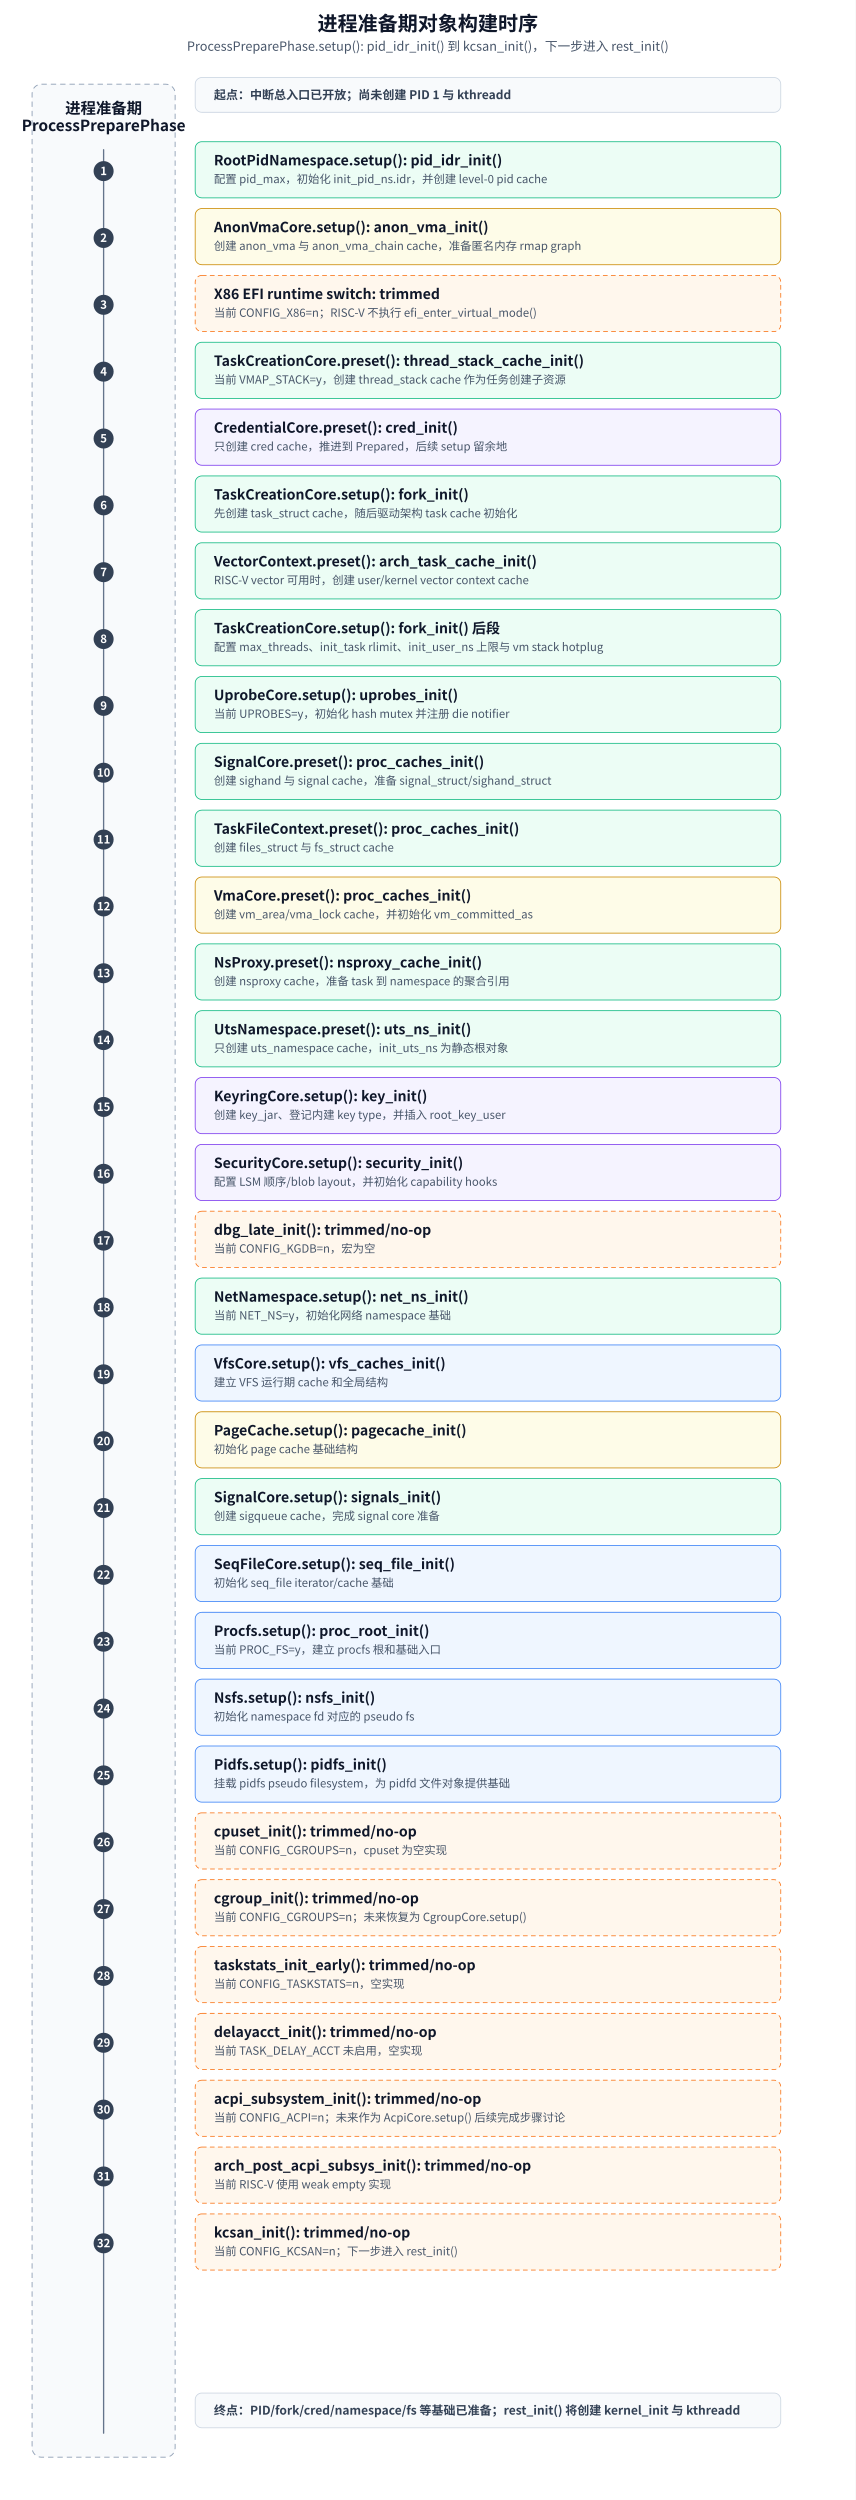
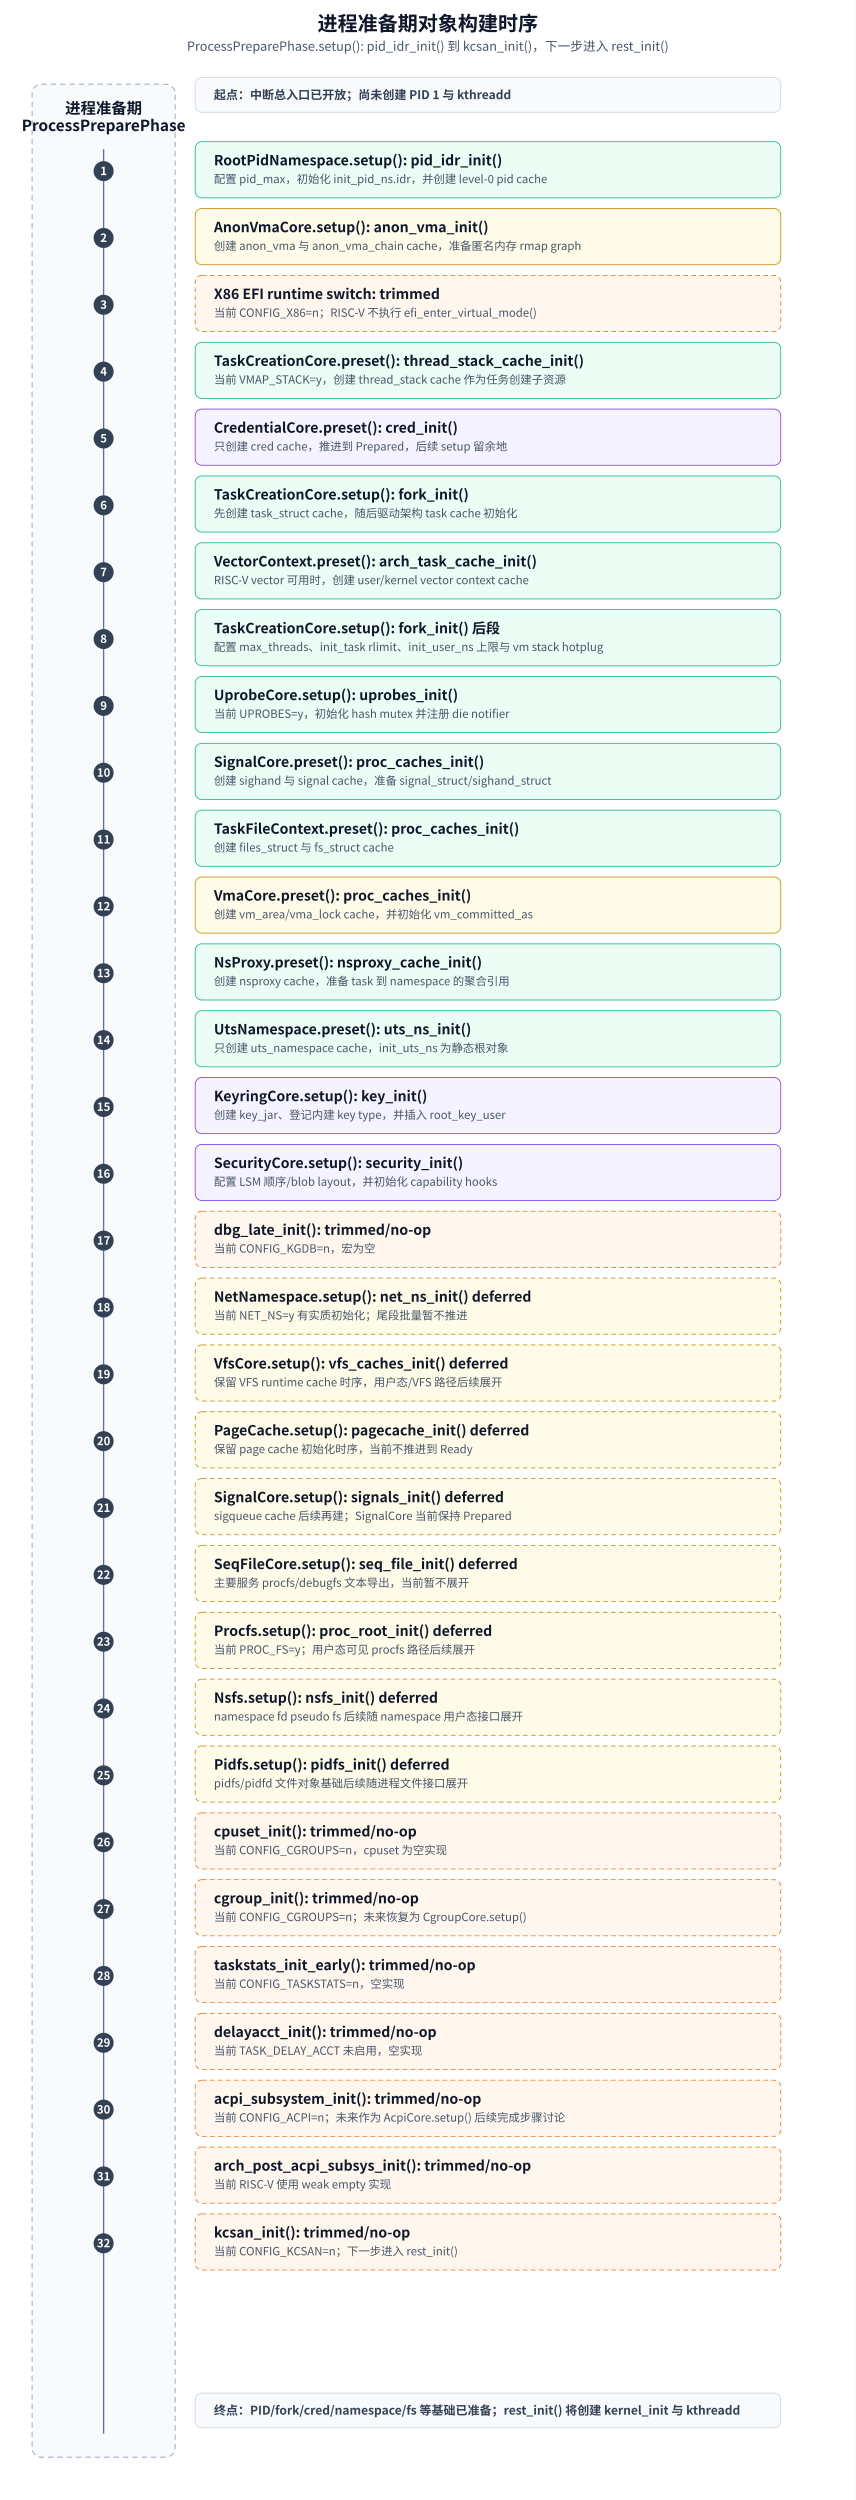
<svg xmlns="http://www.w3.org/2000/svg" width="1280" height="3740" viewBox="0 0 1280 3740" role="img" aria-labelledby="title desc">
  <defs>
    <style>
      text { font-family: "Microsoft YaHei", "Noto Sans CJK SC", "Source Han Sans SC", Arial, sans-serif; fill: #0f172a; }
      .title { font-size: 30px; font-weight: 600; }
      .subtitle { font-size: 19px; fill: #475569; }
      .lane { fill: #f8fafc; stroke: #94a3b8; stroke-width: 1.4; stroke-dasharray: 8 6; }
      .box { fill: #ffffff; stroke: #334155; stroke-width: 1.2; }
      .stage { fill: #f8fafc; stroke: #cbd5e1; stroke-width: 1.2; }
      .formal { fill: #ecfdf5; stroke: #10b981; }
      .proc { fill: #ecfdf5; stroke: #10b981; }
      .mm { fill: #fefce8; stroke: #ca8a04; }
      .fs { fill: #eff6ff; stroke: #3b82f6; }
      .sec { fill: #f5f3ff; stroke: #7c3aed; }
+       .deferred { fill: #fefce8; stroke: #ca8a04; stroke-dasharray: 7 5; }
      .trimmed { fill: #fff7ed; stroke: #f97316; stroke-dasharray: 7 5; }
      .obj { font-size: 23px; font-weight: 600; dominant-baseline: middle; }
      .line1 { font-size: 21px; font-weight: 600; dominant-baseline: middle; }
      .line2 { font-size: 17px; fill: #475569; dominant-baseline: middle; }
      .boundary { font-size: 18px; font-weight: 600; fill: #334155; dominant-baseline: middle; }
      .num { font-size: 17px; font-weight: 600; fill: #ffffff; text-anchor: middle; dominant-baseline: middle; }
      .timeline { stroke: #64748b; stroke-width: 2; stroke-linecap: round; }
      .dot { fill: #334155; }
    </style>
  </defs>
  <rect x="0" y="0" width="1280" height="3740" fill="#ffffff" />
  <text x="640" y="46" text-anchor="middle" class="title">进程准备期对象构建时序</text>
  <text x="640" y="76" text-anchor="middle" class="subtitle">ProcessPreparePhase.setup(): pid_idr_init() 到 kcsan_init()，下一步进入 rest_init()</text>
  <rect x="48" y="126" width="214" height="3550" rx="14" class="lane" />
  <text x="155" y="162" text-anchor="middle" class="obj">进程准备期</text>
  <text x="155" y="188" text-anchor="middle" class="obj">ProcessPreparePhase</text>
  <line x1="155" y1="224" x2="155" y2="3640" class="timeline" />
  <rect x="292" y="116" width="876" height="52" rx="10" class="stage" />
  <text x="320" y="142" class="boundary">起点：中断总入口已开放；尚未创建 PID 1 与 kthreadd</text>
  <g transform="translate(0 -48)">
    <g transform="translate(0 56)">
      <circle cx="155" cy="248" r="15" class="dot" />
      <text x="155" y="248" class="num">1</text>
      <rect x="292" y="204" width="876" height="84" rx="10" class="box proc" />
      <text x="320" y="232" class="line1">RootPidNamespace.setup(): pid_idr_init()</text>
      <text x="320" y="260" class="line2">配置 pid_max，初始化 init_pid_ns.idr，并创建 level-0 pid cache</text>
    </g>
    <g transform="translate(0 156)">
      <circle cx="155" cy="248" r="15" class="dot" />
      <text x="155" y="248" class="num">2</text>
      <rect x="292" y="204" width="876" height="84" rx="10" class="box mm" />
      <text x="320" y="232" class="line1">AnonVmaCore.setup(): anon_vma_init()</text>
      <text x="320" y="260" class="line2">创建 anon_vma 与 anon_vma_chain cache，准备匿名内存 rmap graph</text>
    </g>
    <g transform="translate(0 256)">
      <circle cx="155" cy="248" r="15" class="dot" />
      <text x="155" y="248" class="num">3</text>
      <rect x="292" y="204" width="876" height="84" rx="10" class="box trimmed" />
      <text x="320" y="232" class="line1">X86 EFI runtime switch: trimmed</text>
      <text x="320" y="260" class="line2">当前 CONFIG_X86=n；RISC-V 不执行 efi_enter_virtual_mode()</text>
    </g>
    <g transform="translate(0 356)">
      <circle cx="155" cy="248" r="15" class="dot" />
      <text x="155" y="248" class="num">4</text>
      <rect x="292" y="204" width="876" height="84" rx="10" class="box proc" />
      <text x="320" y="232" class="line1">TaskCreationCore.preset(): thread_stack_cache_init()</text>
      <text x="320" y="260" class="line2">当前 VMAP_STACK=y，创建 thread_stack cache 作为任务创建子资源</text>
    </g>
    <g transform="translate(0 456)">
      <circle cx="155" cy="248" r="15" class="dot" />
      <text x="155" y="248" class="num">5</text>
      <rect x="292" y="204" width="876" height="84" rx="10" class="box sec" />
      <text x="320" y="232" class="line1">CredentialCore.preset(): cred_init()</text>
      <text x="320" y="260" class="line2">只创建 cred cache，推进到 Prepared，后续 setup 留余地</text>
    </g>
    <g transform="translate(0 556)">
      <circle cx="155" cy="248" r="15" class="dot" />
      <text x="155" y="248" class="num">6</text>
      <rect x="292" y="204" width="876" height="84" rx="10" class="box proc" />
      <text x="320" y="232" class="line1">TaskCreationCore.setup(): fork_init()</text>
      <text x="320" y="260" class="line2">先创建 task_struct cache，随后驱动架构 task cache 初始化</text>
    </g>
    <g transform="translate(0 656)">
      <circle cx="155" cy="248" r="15" class="dot" />
      <text x="155" y="248" class="num">7</text>
      <rect x="292" y="204" width="876" height="84" rx="10" class="box proc" />
      <text x="320" y="232" class="line1">VectorContext.preset(): arch_task_cache_init()</text>
      <text x="320" y="260" class="line2">RISC-V vector 可用时，创建 user/kernel vector context cache</text>
    </g>
    <g transform="translate(0 756)">
      <circle cx="155" cy="248" r="15" class="dot" />
      <text x="155" y="248" class="num">8</text>
      <rect x="292" y="204" width="876" height="84" rx="10" class="box proc" />
      <text x="320" y="232" class="line1">TaskCreationCore.setup(): fork_init() 后段</text>
      <text x="320" y="260" class="line2">配置 max_threads、init_task rlimit、init_user_ns 上限与 vm stack hotplug</text>
    </g>
    <g transform="translate(0 856)">
      <circle cx="155" cy="248" r="15" class="dot" />
      <text x="155" y="248" class="num">9</text>
      <rect x="292" y="204" width="876" height="84" rx="10" class="box proc" />
      <text x="320" y="232" class="line1">UprobeCore.setup(): uprobes_init()</text>
      <text x="320" y="260" class="line2">当前 UPROBES=y，初始化 hash mutex 并注册 die notifier</text>
    </g>
    <g transform="translate(0 956)">
      <circle cx="155" cy="248" r="15" class="dot" />
      <text x="155" y="248" class="num">10</text>
      <rect x="292" y="204" width="876" height="84" rx="10" class="box proc" />
      <text x="320" y="232" class="line1">SignalCore.preset(): proc_caches_init()</text>
      <text x="320" y="260" class="line2">创建 sighand 与 signal cache，准备 signal_struct/sighand_struct</text>
    </g>
    <g transform="translate(0 1056)">
      <circle cx="155" cy="248" r="15" class="dot" />
      <text x="155" y="248" class="num">11</text>
      <rect x="292" y="204" width="876" height="84" rx="10" class="box proc" />
      <text x="320" y="232" class="line1">TaskFileContext.preset(): proc_caches_init()</text>
      <text x="320" y="260" class="line2">创建 files_struct 与 fs_struct cache</text>
    </g>
    <g transform="translate(0 1156)">
      <circle cx="155" cy="248" r="15" class="dot" />
      <text x="155" y="248" class="num">12</text>
      <rect x="292" y="204" width="876" height="84" rx="10" class="box mm" />
      <text x="320" y="232" class="line1">VmaCore.preset(): proc_caches_init()</text>
      <text x="320" y="260" class="line2">创建 vm_area/vma_lock cache，并初始化 vm_committed_as</text>
    </g>
    <g transform="translate(0 1256)">
      <circle cx="155" cy="248" r="15" class="dot" />
      <text x="155" y="248" class="num">13</text>
      <rect x="292" y="204" width="876" height="84" rx="10" class="box proc" />
      <text x="320" y="232" class="line1">NsProxy.preset(): nsproxy_cache_init()</text>
      <text x="320" y="260" class="line2">创建 nsproxy cache，准备 task 到 namespace 的聚合引用</text>
    </g>
    <g transform="translate(0 1356)">
      <circle cx="155" cy="248" r="15" class="dot" />
      <text x="155" y="248" class="num">14</text>
      <rect x="292" y="204" width="876" height="84" rx="10" class="box proc" />
      <text x="320" y="232" class="line1">UtsNamespace.preset(): uts_ns_init()</text>
      <text x="320" y="260" class="line2">只创建 uts_namespace cache，init_uts_ns 为静态根对象</text>
    </g>
    <g transform="translate(0 1456)">
      <circle cx="155" cy="248" r="15" class="dot" />
      <text x="155" y="248" class="num">15</text>
      <rect x="292" y="204" width="876" height="84" rx="10" class="box sec" />
      <text x="320" y="232" class="line1">KeyringCore.setup(): key_init()</text>
      <text x="320" y="260" class="line2">创建 key_jar、登记内建 key type，并插入 root_key_user</text>
    </g>
    <g transform="translate(0 1556)">
      <circle cx="155" cy="248" r="15" class="dot" />
      <text x="155" y="248" class="num">16</text>
      <rect x="292" y="204" width="876" height="84" rx="10" class="box sec" />
      <text x="320" y="232" class="line1">SecurityCore.setup(): security_init()</text>
      <text x="320" y="260" class="line2">配置 LSM 顺序/blob layout，并初始化 capability hooks</text>
    </g>
    <g transform="translate(0 1656)">
      <circle cx="155" cy="248" r="15" class="dot" />
      <text x="155" y="248" class="num">17</text>
      <rect x="292" y="204" width="876" height="84" rx="10" class="box trimmed" />
      <text x="320" y="232" class="line1">dbg_late_init(): trimmed/no-op</text>
      <text x="320" y="260" class="line2">当前 CONFIG_KGDB=n，宏为空</text>
    </g>
    <g transform="translate(0 1756)">
      <circle cx="155" cy="248" r="15" class="dot" />
      <text x="155" y="248" class="num">18</text>
-       <rect x="292" y="204" width="876" height="84" rx="10" class="box proc" />
-       <text x="320" y="232" class="line1">NetNamespace.setup(): net_ns_init()</text>
-       <text x="320" y="260" class="line2">当前 NET_NS=y，初始化网络 namespace 基础</text>
+       <rect x="292" y="204" width="876" height="84" rx="10" class="box deferred" />
+       <text x="320" y="232" class="line1">NetNamespace.setup(): net_ns_init() deferred</text>
+       <text x="320" y="260" class="line2">当前 NET_NS=y 有实质初始化；尾段批量暂不推进</text>
    </g>
    <g transform="translate(0 1856)">
      <circle cx="155" cy="248" r="15" class="dot" />
      <text x="155" y="248" class="num">19</text>
-       <rect x="292" y="204" width="876" height="84" rx="10" class="box fs" />
-       <text x="320" y="232" class="line1">VfsCore.setup(): vfs_caches_init()</text>
-       <text x="320" y="260" class="line2">建立 VFS 运行期 cache 和全局结构</text>
+       <rect x="292" y="204" width="876" height="84" rx="10" class="box deferred" />
+       <text x="320" y="232" class="line1">VfsCore.setup(): vfs_caches_init() deferred</text>
+       <text x="320" y="260" class="line2">保留 VFS runtime cache 时序，用户态/VFS 路径后续展开</text>
    </g>
    <g transform="translate(0 1956)">
      <circle cx="155" cy="248" r="15" class="dot" />
      <text x="155" y="248" class="num">20</text>
-       <rect x="292" y="204" width="876" height="84" rx="10" class="box mm" />
-       <text x="320" y="232" class="line1">PageCache.setup(): pagecache_init()</text>
-       <text x="320" y="260" class="line2">初始化 page cache 基础结构</text>
+       <rect x="292" y="204" width="876" height="84" rx="10" class="box deferred" />
+       <text x="320" y="232" class="line1">PageCache.setup(): pagecache_init() deferred</text>
+       <text x="320" y="260" class="line2">保留 page cache 初始化时序，当前不推进到 Ready</text>
    </g>
    <g transform="translate(0 2056)">
      <circle cx="155" cy="248" r="15" class="dot" />
      <text x="155" y="248" class="num">21</text>
-       <rect x="292" y="204" width="876" height="84" rx="10" class="box proc" />
-       <text x="320" y="232" class="line1">SignalCore.setup(): signals_init()</text>
-       <text x="320" y="260" class="line2">创建 sigqueue cache，完成 signal core 准备</text>
+       <rect x="292" y="204" width="876" height="84" rx="10" class="box deferred" />
+       <text x="320" y="232" class="line1">SignalCore.setup(): signals_init() deferred</text>
+       <text x="320" y="260" class="line2">sigqueue cache 后续再建；SignalCore 当前保持 Prepared</text>
    </g>
    <g transform="translate(0 2156)">
      <circle cx="155" cy="248" r="15" class="dot" />
      <text x="155" y="248" class="num">22</text>
-       <rect x="292" y="204" width="876" height="84" rx="10" class="box fs" />
-       <text x="320" y="232" class="line1">SeqFileCore.setup(): seq_file_init()</text>
-       <text x="320" y="260" class="line2">初始化 seq_file iterator/cache 基础</text>
+       <rect x="292" y="204" width="876" height="84" rx="10" class="box deferred" />
+       <text x="320" y="232" class="line1">SeqFileCore.setup(): seq_file_init() deferred</text>
+       <text x="320" y="260" class="line2">主要服务 procfs/debugfs 文本导出，当前暂不展开</text>
    </g>
    <g transform="translate(0 2256)">
      <circle cx="155" cy="248" r="15" class="dot" />
      <text x="155" y="248" class="num">23</text>
-       <rect x="292" y="204" width="876" height="84" rx="10" class="box fs" />
-       <text x="320" y="232" class="line1">Procfs.setup(): proc_root_init()</text>
-       <text x="320" y="260" class="line2">当前 PROC_FS=y，建立 procfs 根和基础入口</text>
+       <rect x="292" y="204" width="876" height="84" rx="10" class="box deferred" />
+       <text x="320" y="232" class="line1">Procfs.setup(): proc_root_init() deferred</text>
+       <text x="320" y="260" class="line2">当前 PROC_FS=y；用户态可见 procfs 路径后续展开</text>
    </g>
    <g transform="translate(0 2356)">
      <circle cx="155" cy="248" r="15" class="dot" />
      <text x="155" y="248" class="num">24</text>
-       <rect x="292" y="204" width="876" height="84" rx="10" class="box fs" />
-       <text x="320" y="232" class="line1">Nsfs.setup(): nsfs_init()</text>
-       <text x="320" y="260" class="line2">初始化 namespace fd 对应的 pseudo fs</text>
+       <rect x="292" y="204" width="876" height="84" rx="10" class="box deferred" />
+       <text x="320" y="232" class="line1">Nsfs.setup(): nsfs_init() deferred</text>
+       <text x="320" y="260" class="line2">namespace fd pseudo fs 后续随 namespace 用户态接口展开</text>
    </g>
    <g transform="translate(0 2456)">
      <circle cx="155" cy="248" r="15" class="dot" />
      <text x="155" y="248" class="num">25</text>
-       <rect x="292" y="204" width="876" height="84" rx="10" class="box fs" />
-       <text x="320" y="232" class="line1">Pidfs.setup(): pidfs_init()</text>
-       <text x="320" y="260" class="line2">挂载 pidfs pseudo filesystem，为 pidfd 文件对象提供基础</text>
+       <rect x="292" y="204" width="876" height="84" rx="10" class="box deferred" />
+       <text x="320" y="232" class="line1">Pidfs.setup(): pidfs_init() deferred</text>
+       <text x="320" y="260" class="line2">pidfs/pidfd 文件对象基础后续随进程文件接口展开</text>
    </g>
    <g transform="translate(0 2556)">
      <circle cx="155" cy="248" r="15" class="dot" />
      <text x="155" y="248" class="num">26</text>
      <rect x="292" y="204" width="876" height="84" rx="10" class="box trimmed" />
      <text x="320" y="232" class="line1">cpuset_init(): trimmed/no-op</text>
      <text x="320" y="260" class="line2">当前 CONFIG_CGROUPS=n，cpuset 为空实现</text>
    </g>
    <g transform="translate(0 2656)">
      <circle cx="155" cy="248" r="15" class="dot" />
      <text x="155" y="248" class="num">27</text>
      <rect x="292" y="204" width="876" height="84" rx="10" class="box trimmed" />
      <text x="320" y="232" class="line1">cgroup_init(): trimmed/no-op</text>
      <text x="320" y="260" class="line2">当前 CONFIG_CGROUPS=n；未来恢复为 CgroupCore.setup()</text>
    </g>
    <g transform="translate(0 2756)">
      <circle cx="155" cy="248" r="15" class="dot" />
      <text x="155" y="248" class="num">28</text>
      <rect x="292" y="204" width="876" height="84" rx="10" class="box trimmed" />
      <text x="320" y="232" class="line1">taskstats_init_early(): trimmed/no-op</text>
      <text x="320" y="260" class="line2">当前 CONFIG_TASKSTATS=n，空实现</text>
    </g>
    <g transform="translate(0 2856)">
      <circle cx="155" cy="248" r="15" class="dot" />
      <text x="155" y="248" class="num">29</text>
      <rect x="292" y="204" width="876" height="84" rx="10" class="box trimmed" />
      <text x="320" y="232" class="line1">delayacct_init(): trimmed/no-op</text>
      <text x="320" y="260" class="line2">当前 TASK_DELAY_ACCT 未启用，空实现</text>
    </g>
    <g transform="translate(0 2956)">
      <circle cx="155" cy="248" r="15" class="dot" />
      <text x="155" y="248" class="num">30</text>
      <rect x="292" y="204" width="876" height="84" rx="10" class="box trimmed" />
      <text x="320" y="232" class="line1">acpi_subsystem_init(): trimmed/no-op</text>
      <text x="320" y="260" class="line2">当前 CONFIG_ACPI=n；未来作为 AcpiCore.setup() 后续完成步骤讨论</text>
    </g>
    <g transform="translate(0 3056)">
      <circle cx="155" cy="248" r="15" class="dot" />
      <text x="155" y="248" class="num">31</text>
      <rect x="292" y="204" width="876" height="84" rx="10" class="box trimmed" />
      <text x="320" y="232" class="line1">arch_post_acpi_subsys_init(): trimmed/no-op</text>
      <text x="320" y="260" class="line2">当前 RISC-V 使用 weak empty 实现</text>
    </g>
    <g transform="translate(0 3156)">
      <circle cx="155" cy="248" r="15" class="dot" />
      <text x="155" y="248" class="num">32</text>
      <rect x="292" y="204" width="876" height="84" rx="10" class="box trimmed" />
      <text x="320" y="232" class="line1">kcsan_init(): trimmed/no-op</text>
      <text x="320" y="260" class="line2">当前 CONFIG_KCSAN=n；下一步进入 rest_init()</text>
    </g>
  </g>
  <rect x="292" y="3580" width="876" height="52" rx="10" class="stage" />
  <text x="320" y="3606" class="boundary">终点：PID/fork/cred/namespace/fs 等基础已准备；rest_init() 将创建 kernel_init 与 kthreadd</text>
</svg>
